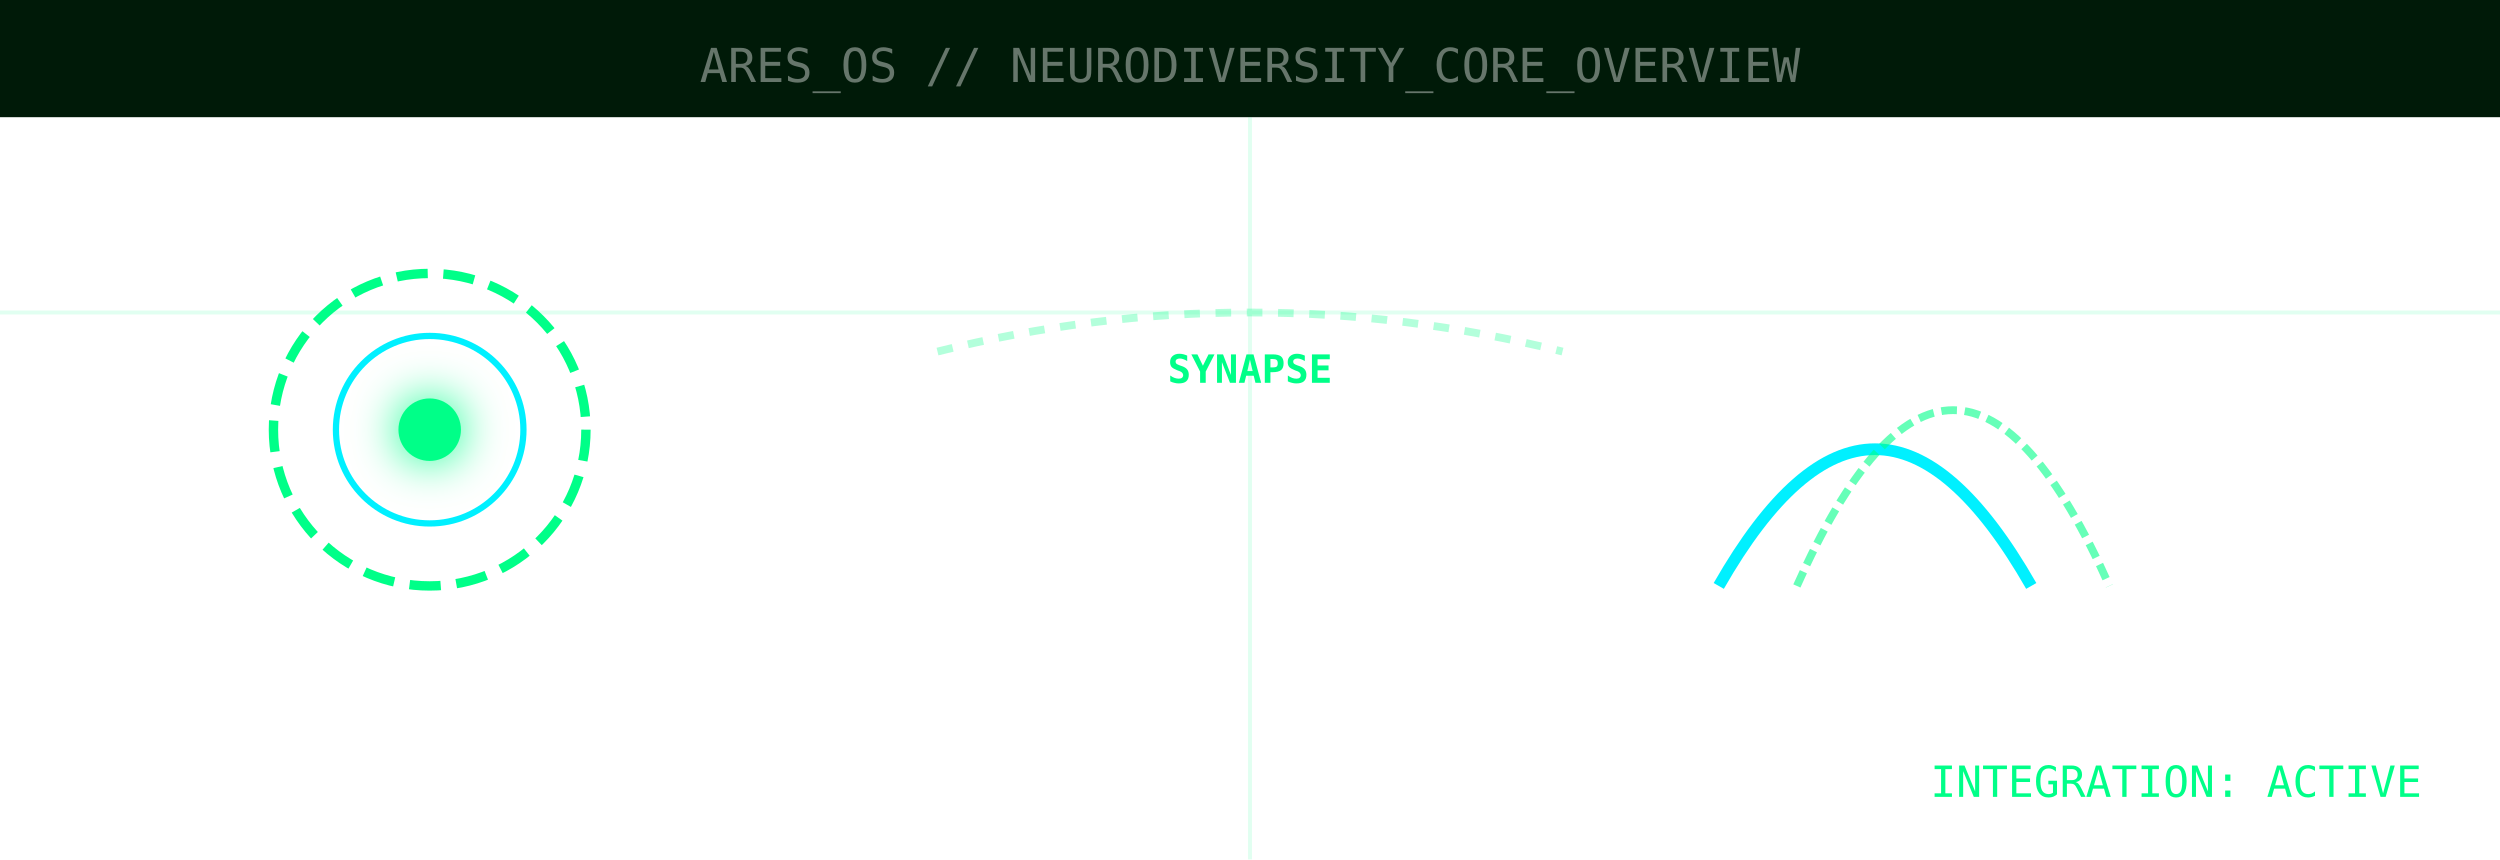
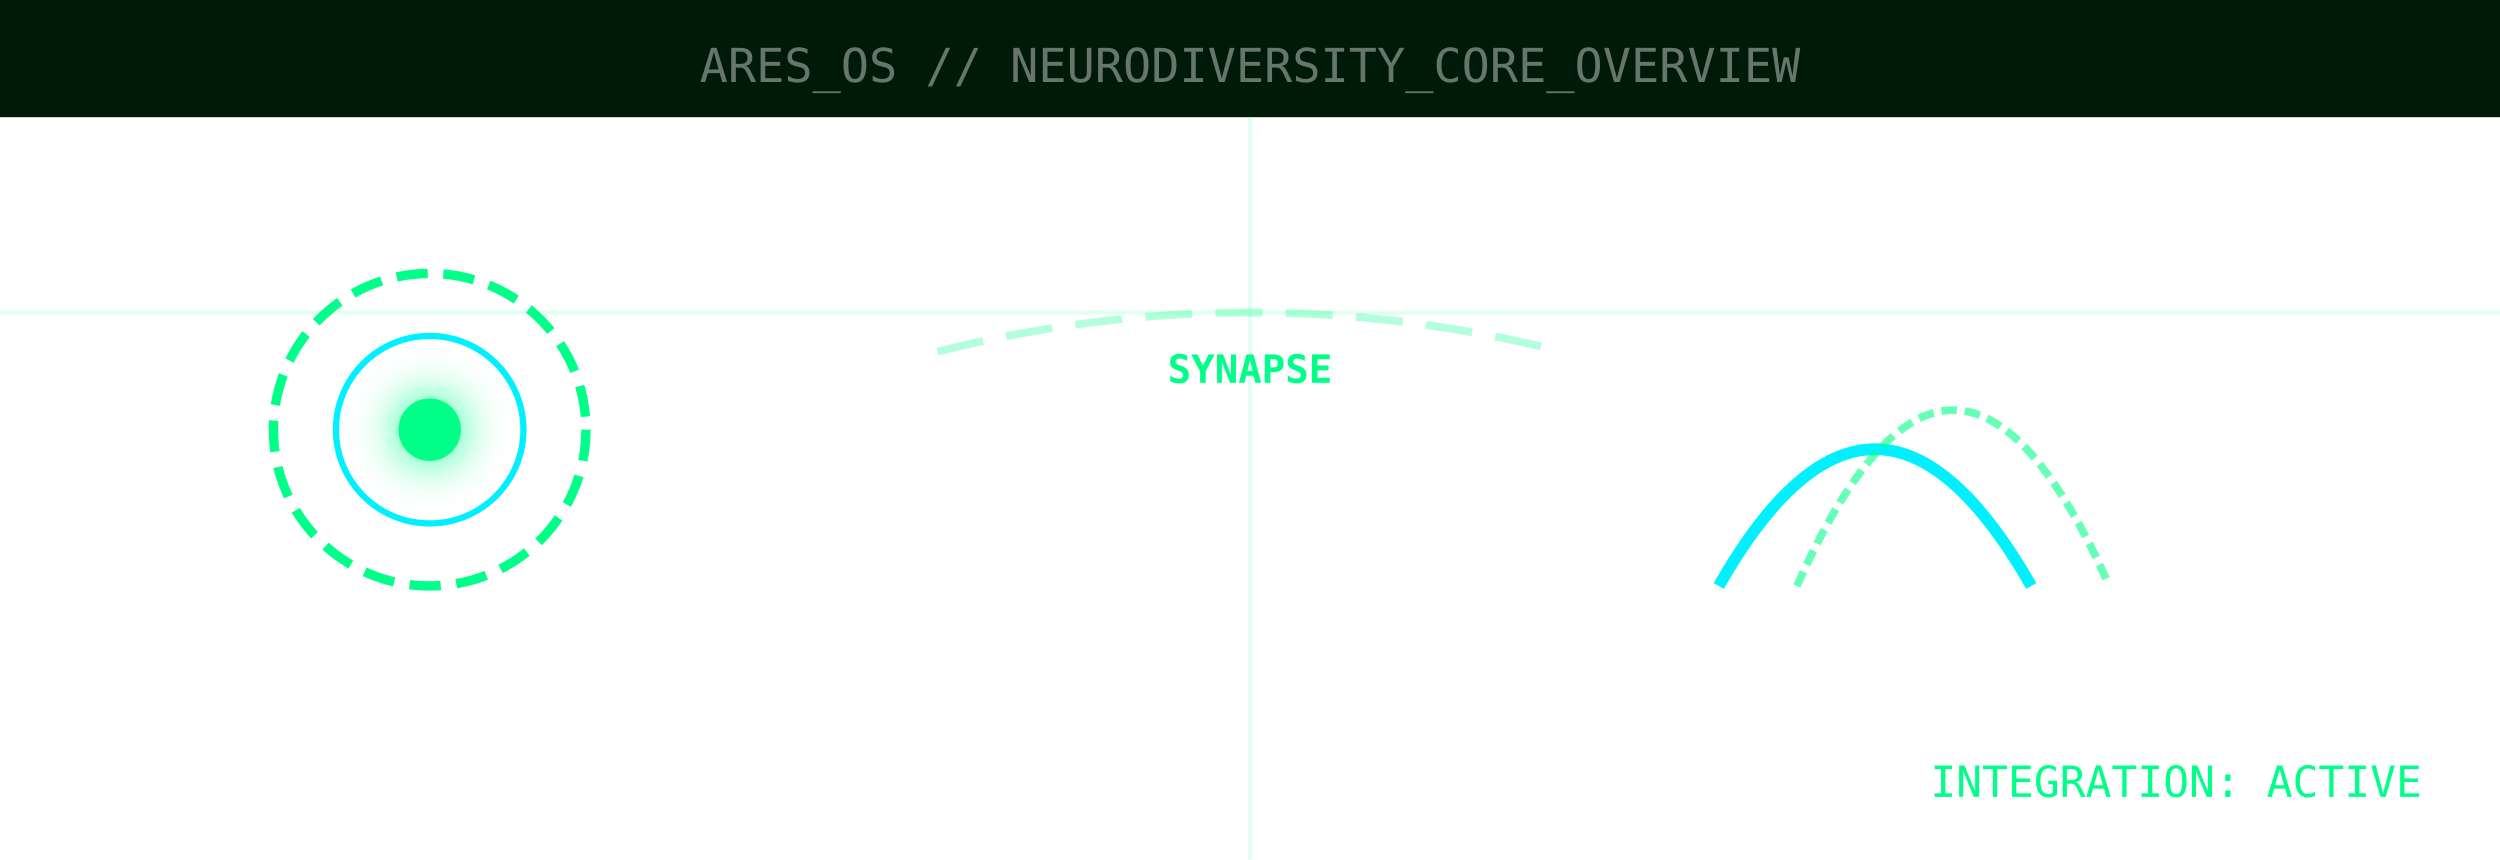
<svg xmlns="http://www.w3.org/2000/svg" viewBox="0 0 320 110" width="100%" height="110px" style="background:#0a0d17;border-radius:8px;border:1px solid rgba(0,255,136,0.22);box-shadow:inset 0 0 10px rgba(0,255,255,0.1)">
+   <style>
+     @keyframes gearRotate { from { transform: rotate(0deg); } to { transform: rotate(360deg); } }
+     @keyframes pulseCore { 0%, 100% { opacity: 0.8; } 50% { opacity: 1; } }
+     @keyframes rhythmOscillate { 0%, 100% { transform: translateY(0); } 50% { transform: translateY(-1.5px); } }
+     @keyframes dashflow { from { stroke-dashoffset: 12; } to { stroke-dashoffset: 0; } }
+     .core-rotate { animation: gearRotate 15s linear infinite; transform-origin: 40px 35px; }
+     .core-pulse { animation: pulseCore 2.5s infinite ease-in-out; transform-origin: 40px 35px; }
+     .synapse-dash { animation: dashflow 1.5s linear infinite; }
+     .rhythm-float { animation: rhythmOscillate 2s infinite ease-in-out; }
+   </style>
  <rect x="0" y="0" width="320" height="15" fill="#001a08" />
  <text x="160" y="10.5" fill="rgba(255,255,255,0.4)" font-size="6" font-family="monospace" text-anchor="middle">ARES_OS // NEURODIVERSITY_CORE_OVERVIEW</text>
  <g opacity="0.12">
    <line x1="0" y1="40" x2="320" y2="40" stroke="#00ff88" stroke-width="0.5" />
    <line x1="160" y1="15" x2="160" y2="110" stroke="#00ff88" stroke-width="0.5" />
  </g>
  <g transform="translate(15, 20)">
-     <circle cx="40" cy="35" r="20" fill="none" stroke="#00ff88" stroke-width="1.2" stroke-dasharray="4 2" />
-     <circle cx="40" cy="35" r="12" fill="none" stroke="#00f0ff" stroke-width="0.8" />
-     <circle cx="40" cy="35" r="4" fill="#00ff88" filter="drop-shadow(0 0 3px #00ff88)" />
+     <g class="core-rotate">
+       <circle cx="40" cy="35" r="20" fill="none" stroke="#00ff88" stroke-width="1.2" stroke-dasharray="4 2" />
+     </g>
+     <g class="core-pulse">
+       <circle cx="40" cy="35" r="12" fill="none" stroke="#00f0ff" stroke-width="0.8" />
+       <circle cx="40" cy="35" r="4" fill="#00ff88" filter="drop-shadow(0 0 3px #00ff88)" />
+     </g>
    <text x="40" y="65" fill="rgba(255,255,255,0.6)" font-size="5.5" font-family="monospace" text-anchor="middle">AUTISTIC CORE</text>
  </g>
  <g transform="translate(110, 45)">
-     <path d="M 10,0 Q 50,-10 90,0" fill="none" stroke="rgba(0,255,136,0.3)" stroke-width="1" stroke-dasharray="2 2" />
+     <path d="M 10,0 Q 50,-10 90,0" fill="none" stroke="rgba(0,255,136,0.3)" stroke-width="1" stroke-dasharray="6 3" class="synapse-dash" />
    <text x="50" y="4" fill="#00ff88" font-size="5" font-family="monospace" text-anchor="middle" font-weight="bold">SYNAPSE</text>
  </g>
  <g transform="translate(210, 20)">
-     <path d="M 10,55 Q 30,20 50,55" fill="none" stroke="#00f0ff" stroke-width="1.5" />
-     <path d="M 20,55 Q 40,10 60,55" fill="none" stroke="#00ff88" stroke-width="1" stroke-dasharray="2 1" opacity="0.6" />
+     <g class="rhythm-float">
+       <path d="M 10,55 Q 30,20 50,55" fill="none" stroke="#00f0ff" stroke-width="1.5" />
+       <path d="M 20,55 Q 40,10 60,55" fill="none" stroke="#00ff88" stroke-width="1" stroke-dasharray="2 1" opacity="0.6" class="synapse-dash" />
+     </g>
    <text x="35" y="68" fill="rgba(255,255,255,0.6)" font-size="5.5" font-family="monospace" text-anchor="middle">ADHD RHYTHM</text>
  </g>
  <text x="10" y="102" fill="rgba(255,255,255,0.4)" font-size="5.5" font-family="monospace" text-anchor="start">MODEL: neurodiversity_core_v1.0</text>
  <text x="310" y="102" fill="#00ff88" font-size="5.5" font-family="monospace" text-anchor="end">INTEGRATION: ACTIVE</text>
</svg>
